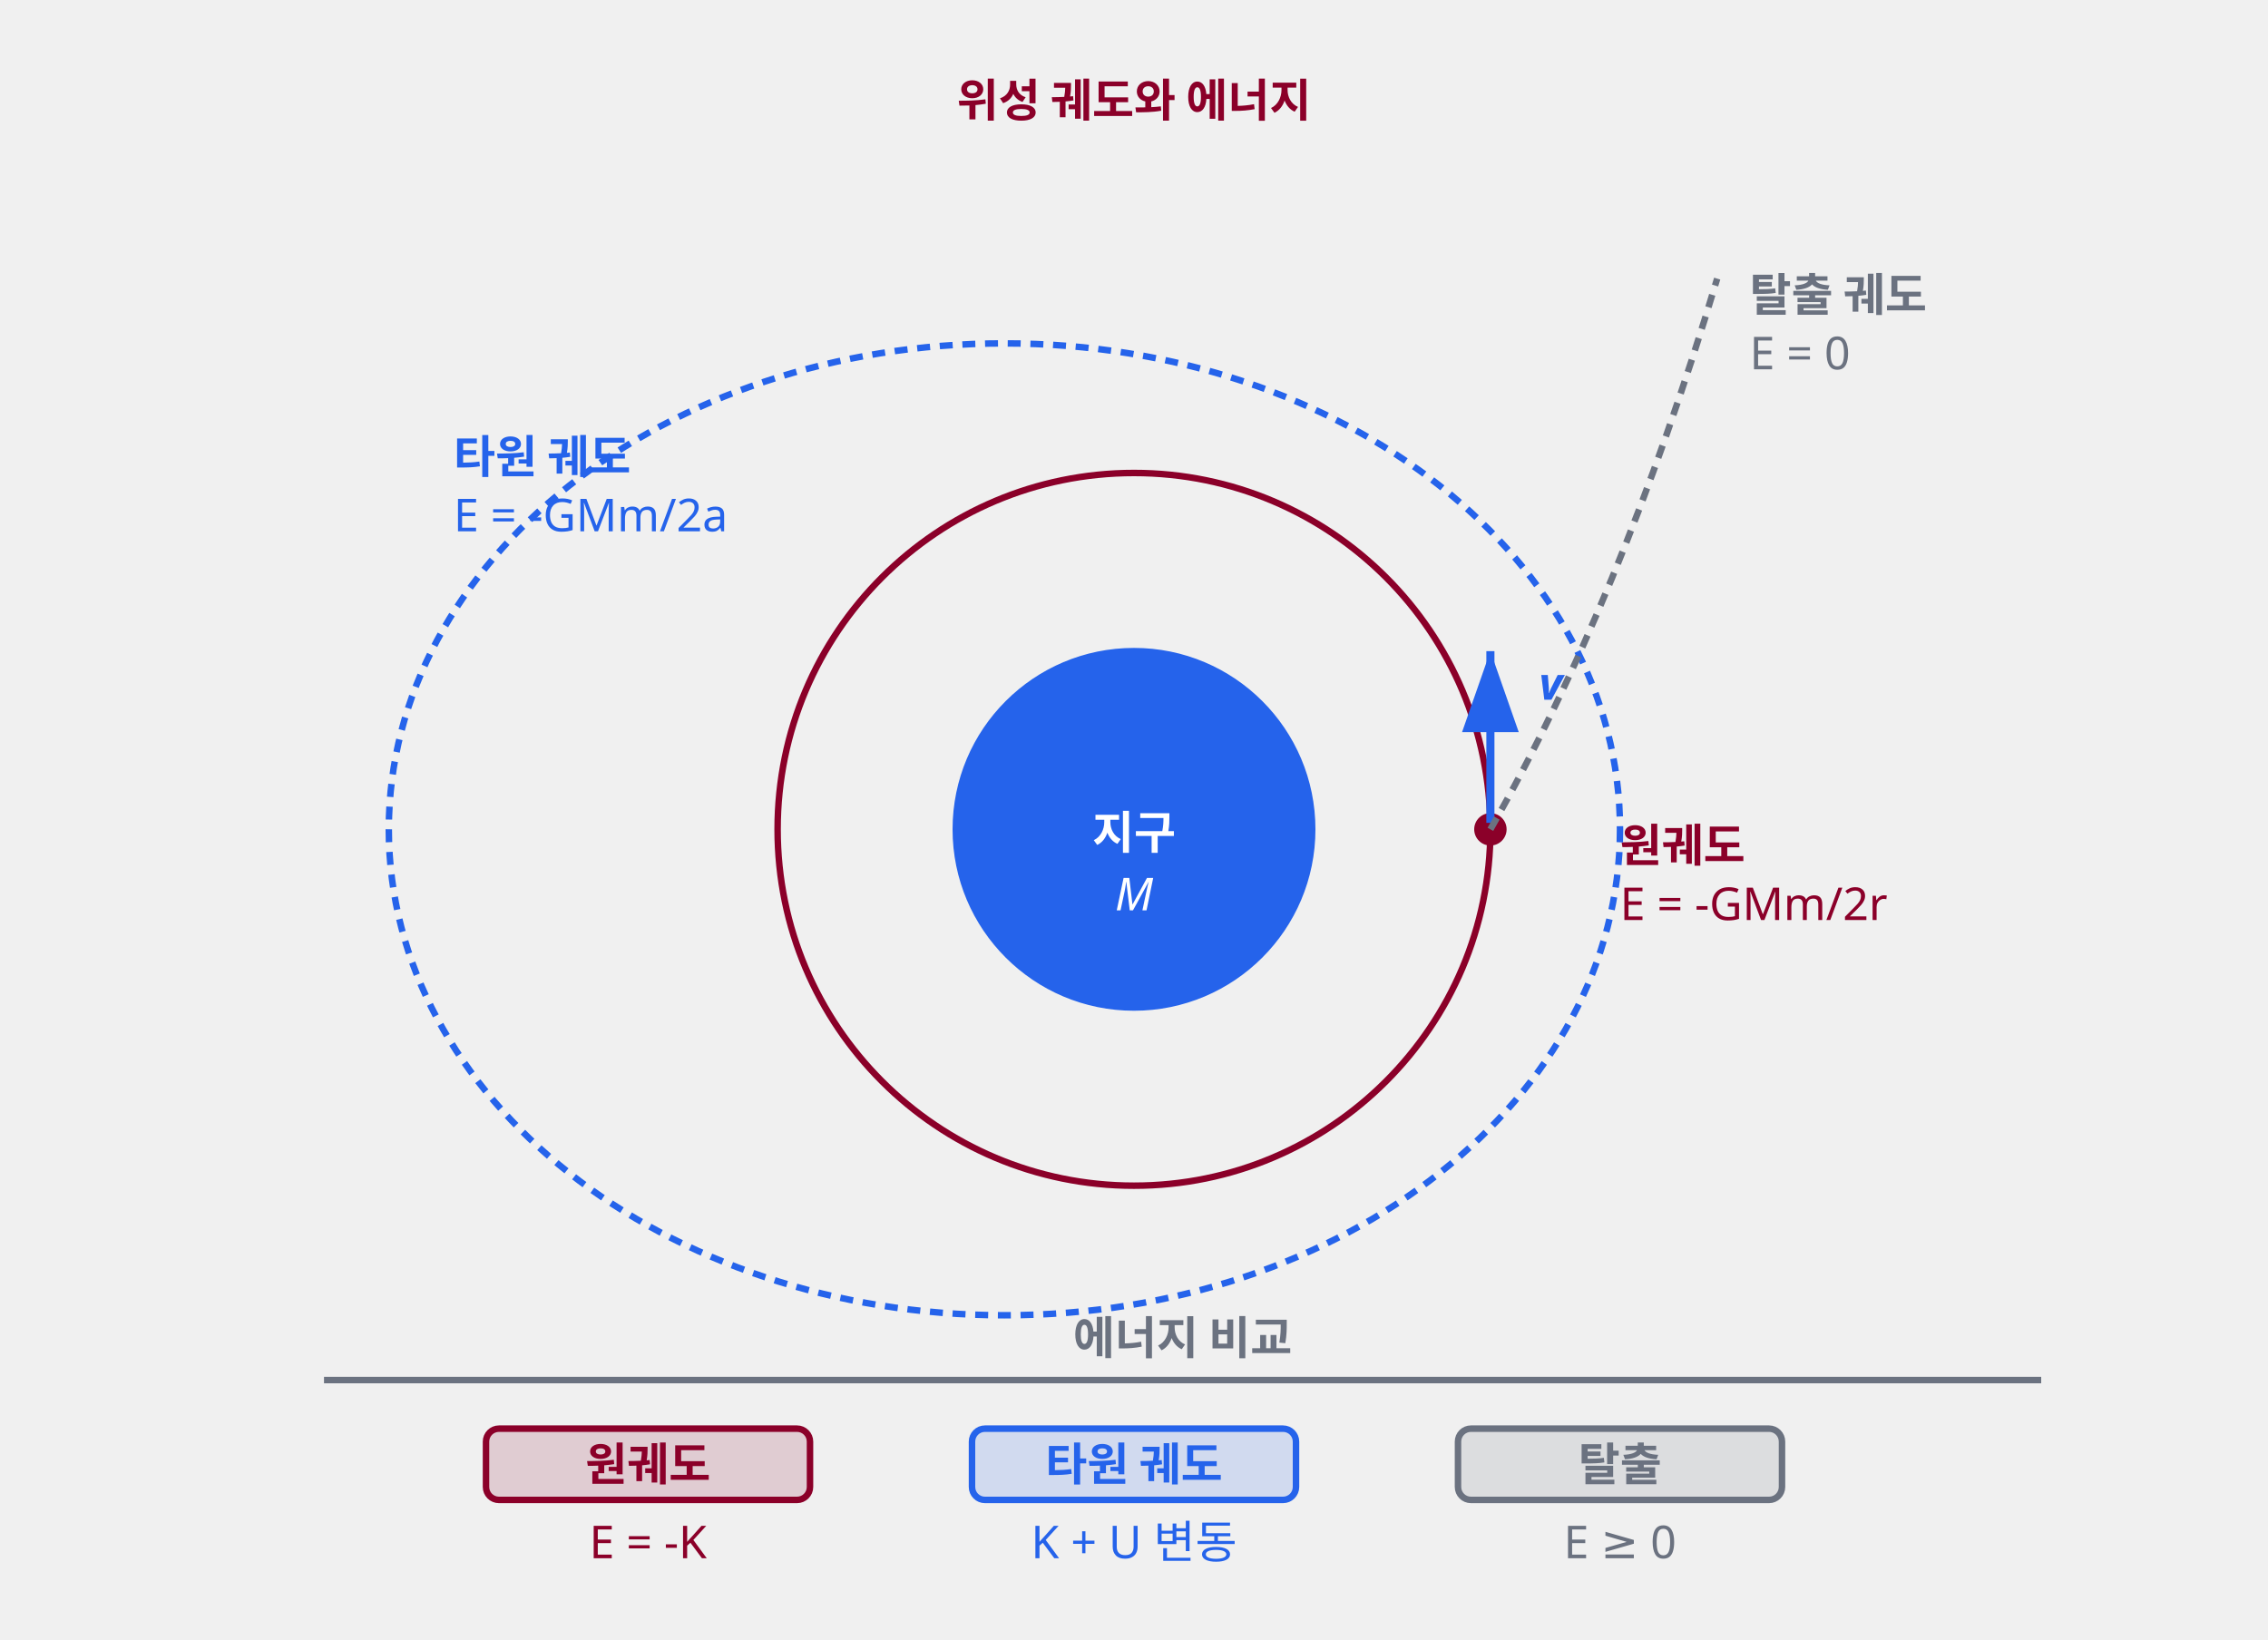
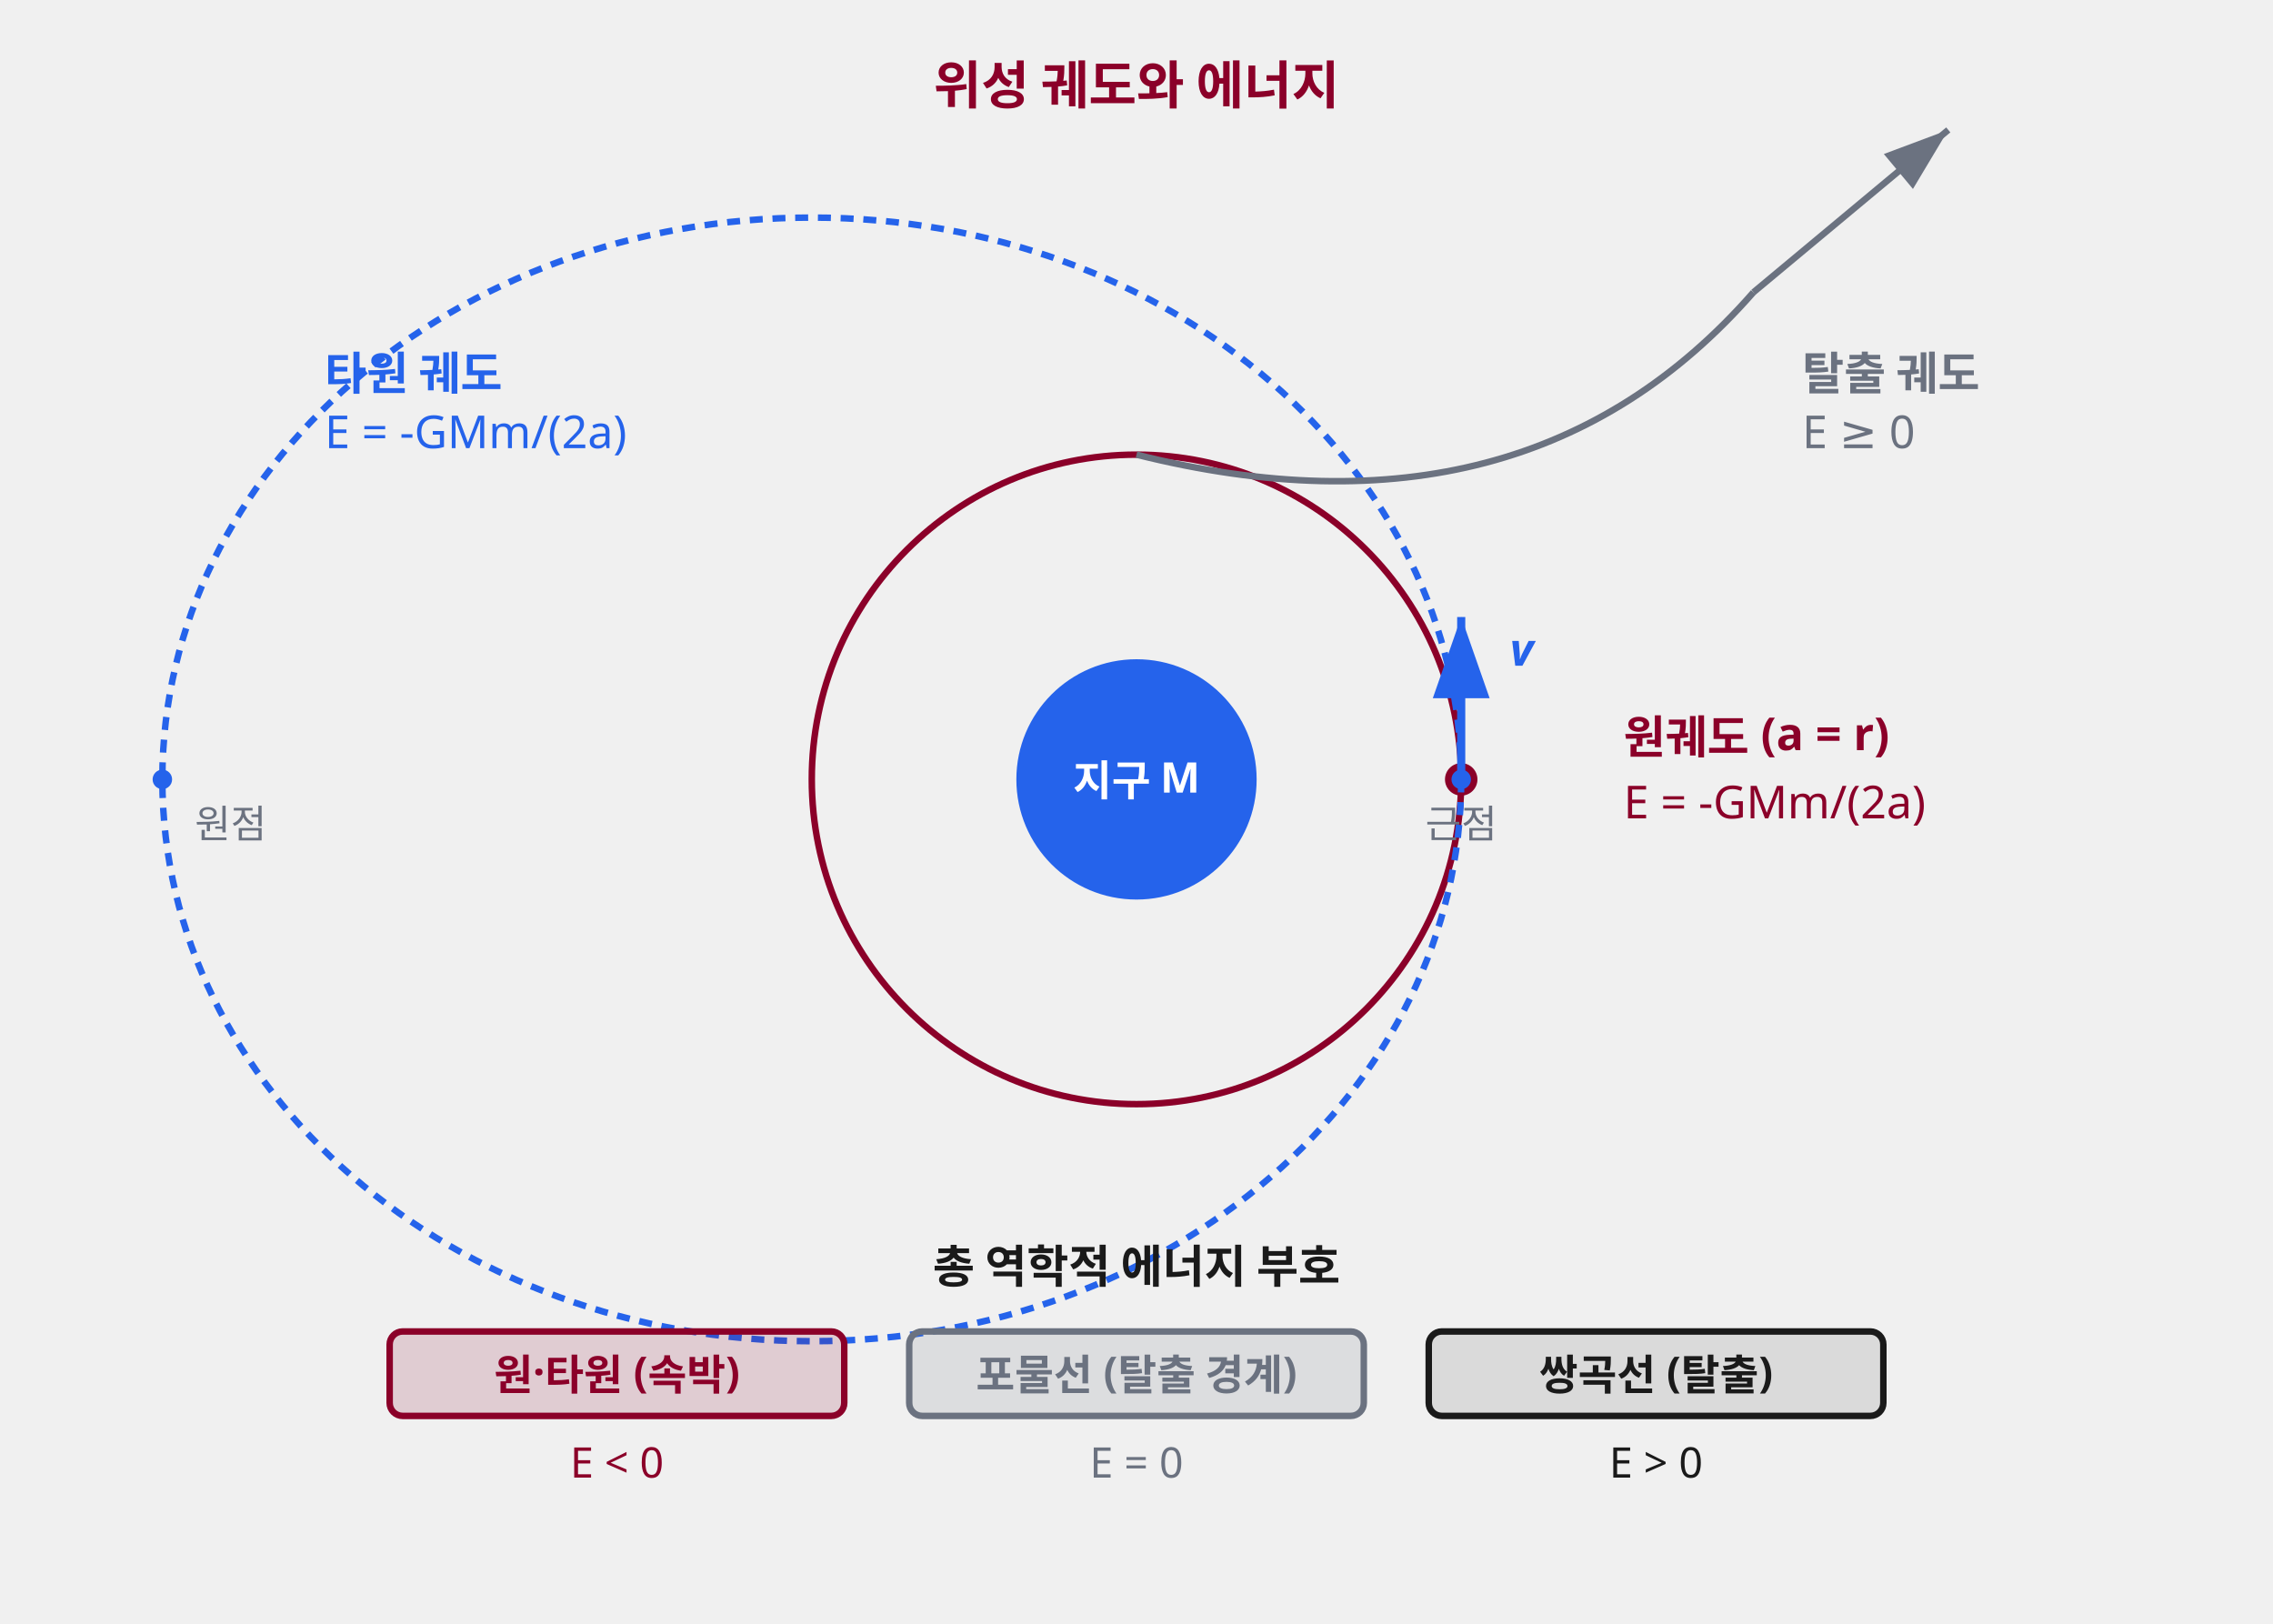
- <svg xmlns="http://www.w3.org/2000/svg" viewBox="0 -6 700 506" font-family="sans-serif">
+ <svg xmlns="http://www.w3.org/2000/svg" viewBox="0 0 700 500" font-family="sans-serif">
  <defs>
    <marker id="soArrB" markerWidth="10" markerHeight="7" refX="10" refY="3.5" orient="auto" fill="#2563EB">
      <polygon points="0 0, 10 3.5, 0 7" />
    </marker>
+     <marker id="soArrG" markerWidth="10" markerHeight="7" refX="10" refY="3.5" orient="auto" fill="#6B7280">
+       <polygon points="0 0, 10 3.5, 0 7" />
+     </marker>
  </defs>
-   <circle cx="350" cy="250" r="55" fill="#2563EB" stroke="#2563EB" stroke-width="2" />
-   <text x="350" y="256" text-anchor="middle" font-size="14" fill="white" font-weight="bold">지구</text>
-   <text x="350" y="275" text-anchor="middle" font-size="14" fill="white" font-style="italic">M</text>
-   <circle cx="350" cy="250" r="110" fill="none" stroke="#8B0029" stroke-width="2" />
-   <circle cx="460" cy="250" r="5" fill="#8B0029" />
-   <line x1="460" y1="248" x2="460" y2="195" stroke="#2563EB" stroke-width="2.5" marker-end="url(#soArrB)" />
-   <text x="475" y="210" font-size="14" fill="#2563EB" font-style="italic" font-weight="bold">v</text>
-   <text x="500" y="260" font-size="14" fill="#8B0029" font-weight="bold">원궤도</text>
-   <text x="500" y="278" font-size="14" fill="#8B0029">E = -GMm/2r</text>
-   <ellipse cx="310" cy="250" rx="190" ry="150" fill="none" stroke="#2563EB" stroke-width="2" stroke-dasharray="4 3" />
-   <text x="140" y="140" font-size="14" fill="#2563EB" font-weight="bold">타원 궤도</text>
-   <text x="140" y="158" font-size="14" fill="#2563EB">E = -GMm/2a</text>
-   <path d="M 460,250 Q 500,180 530,80 " fill="none" stroke="#6B7280" stroke-width="2" stroke-dasharray="4 3" />
-   <text x="540" y="90" font-size="14" fill="#6B7280" font-weight="bold">탈출 궤도</text>
-   <text x="540" y="108" font-size="14" fill="#6B7280">E = 0</text>
-   <line x1="100" y1="420" x2="630" y2="420" stroke="#6B7280" stroke-width="2" />
-   <text x="365" y="412" text-anchor="middle" font-size="14" fill="#6B7280" font-weight="bold">에너지 비교</text>
-   <rect x="150" y="435" width="100" height="22" rx="4" fill="#8B0029" fill-opacity="0.15" stroke="#8B0029" stroke-width="2" />
-   <text x="200" y="451" text-anchor="middle" font-size="14" fill="#8B0029" font-weight="bold">원궤도</text>
-   <text x="200" y="475" text-anchor="middle" font-size="14" fill="#8B0029">E = -K</text>
-   <rect x="300" y="435" width="100" height="22" rx="4" fill="#2563EB" fill-opacity="0.15" stroke="#2563EB" stroke-width="2" />
-   <text x="350" y="451" text-anchor="middle" font-size="14" fill="#2563EB" font-weight="bold">타원 궤도</text>
-   <text x="350" y="475" text-anchor="middle" font-size="14" fill="#2563EB">K + U 변동</text>
-   <rect x="450" y="435" width="100" height="22" rx="4" fill="#6B7280" fill-opacity="0.15" stroke="#6B7280" stroke-width="2" />
-   <text x="500" y="451" text-anchor="middle" font-size="14" fill="#6B7280" font-weight="bold">탈출</text>
-   <text x="500" y="475" text-anchor="middle" font-size="14" fill="#6B7280">E ≥ 0</text>
-   <text x="350" y="30" text-anchor="middle" font-size="14" fill="#8B0029" font-weight="bold">위성 궤도와 에너지</text>
+   <text x="350" y="32" text-anchor="middle" font-size="16" fill="#8B0029" font-weight="bold">위성 궤도와 에너지</text>
+   <circle cx="350" cy="240" r="36" fill="#2563EB" stroke="#2563EB" stroke-width="2" />
+   <text x="350" y="245" text-anchor="middle" font-size="13" fill="white" font-weight="bold">지구 M</text>
+   <circle cx="350" cy="240" r="100" fill="none" stroke="#8B0029" stroke-width="2" />
+   <circle cx="450" cy="240" r="5" fill="#8B0029" />
+   <line x1="450" y1="238" x2="450" y2="190" stroke="#2563EB" stroke-width="2.5" marker-end="url(#soArrB)" />
+   <text x="465" y="205" font-size="14" fill="#2563EB" font-style="italic" font-weight="bold">v</text>
+   <text x="500" y="232" font-size="14" fill="#8B0029" font-weight="bold">원궤도 (a = r)</text>
+   <text x="500" y="252" font-size="14" fill="#8B0029">E = -GMm/(2a)</text>
+   <ellipse cx="250" cy="240" rx="200" ry="173" fill="none" stroke="#2563EB" stroke-width="2" stroke-dasharray="4 3" />
+   <circle cx="50" cy="240" r="3" fill="#2563EB" />
+   <circle cx="450" cy="240" r="3" fill="#2563EB" />
+   <text x="60" y="258" font-size="12" fill="#6B7280">원점</text>
+   <text x="450" y="258" text-anchor="middle" font-size="12" fill="#6B7280">근점</text>
+   <text x="100" y="120" font-size="14" fill="#2563EB" font-weight="bold">타원 궤도</text>
+   <text x="100" y="138" font-size="14" fill="#2563EB">E = -GMm/(2a)</text>
+   <path d="M 350,140 Q 470,170 540,90" fill="none" stroke="#6B7280" stroke-width="2" />
+   <path d="M 540,90 L 600,40" fill="none" stroke="#6B7280" stroke-width="2" marker-end="url(#soArrG)" />
+   <text x="555" y="120" font-size="14" fill="#6B7280" font-weight="bold">탈출 궤도</text>
+   <text x="555" y="138" font-size="14" fill="#6B7280">E ≥ 0</text>
+   <text x="350" y="395" text-anchor="middle" font-size="14" fill="#1a1a1a" font-weight="bold">총 역학적 에너지 부호</text>
+   <rect x="120" y="410" width="140" height="26" rx="4" fill="#8B0029" fill-opacity="0.15" stroke="#8B0029" stroke-width="2" />
+   <text x="190" y="428" text-anchor="middle" font-size="13" fill="#8B0029" font-weight="bold">원·타원 (속박)</text>
+   <text x="190" y="455" text-anchor="middle" font-size="13" fill="#8B0029">E &lt; 0</text>
+   <rect x="280" y="410" width="140" height="26" rx="4" fill="#6B7280" fill-opacity="0.15" stroke="#6B7280" stroke-width="2" />
+   <text x="350" y="428" text-anchor="middle" font-size="13" fill="#6B7280" font-weight="bold">포물선 (탈출 경계)</text>
+   <text x="350" y="455" text-anchor="middle" font-size="13" fill="#6B7280">E = 0</text>
+   <rect x="440" y="410" width="140" height="26" rx="4" fill="#1a1a1a" fill-opacity="0.10" stroke="#1a1a1a" stroke-width="2" />
+   <text x="510" y="428" text-anchor="middle" font-size="13" fill="#1a1a1a" font-weight="bold">쌍곡선 (탈출)</text>
+   <text x="510" y="455" text-anchor="middle" font-size="13" fill="#1a1a1a">E &gt; 0</text>
</svg>
